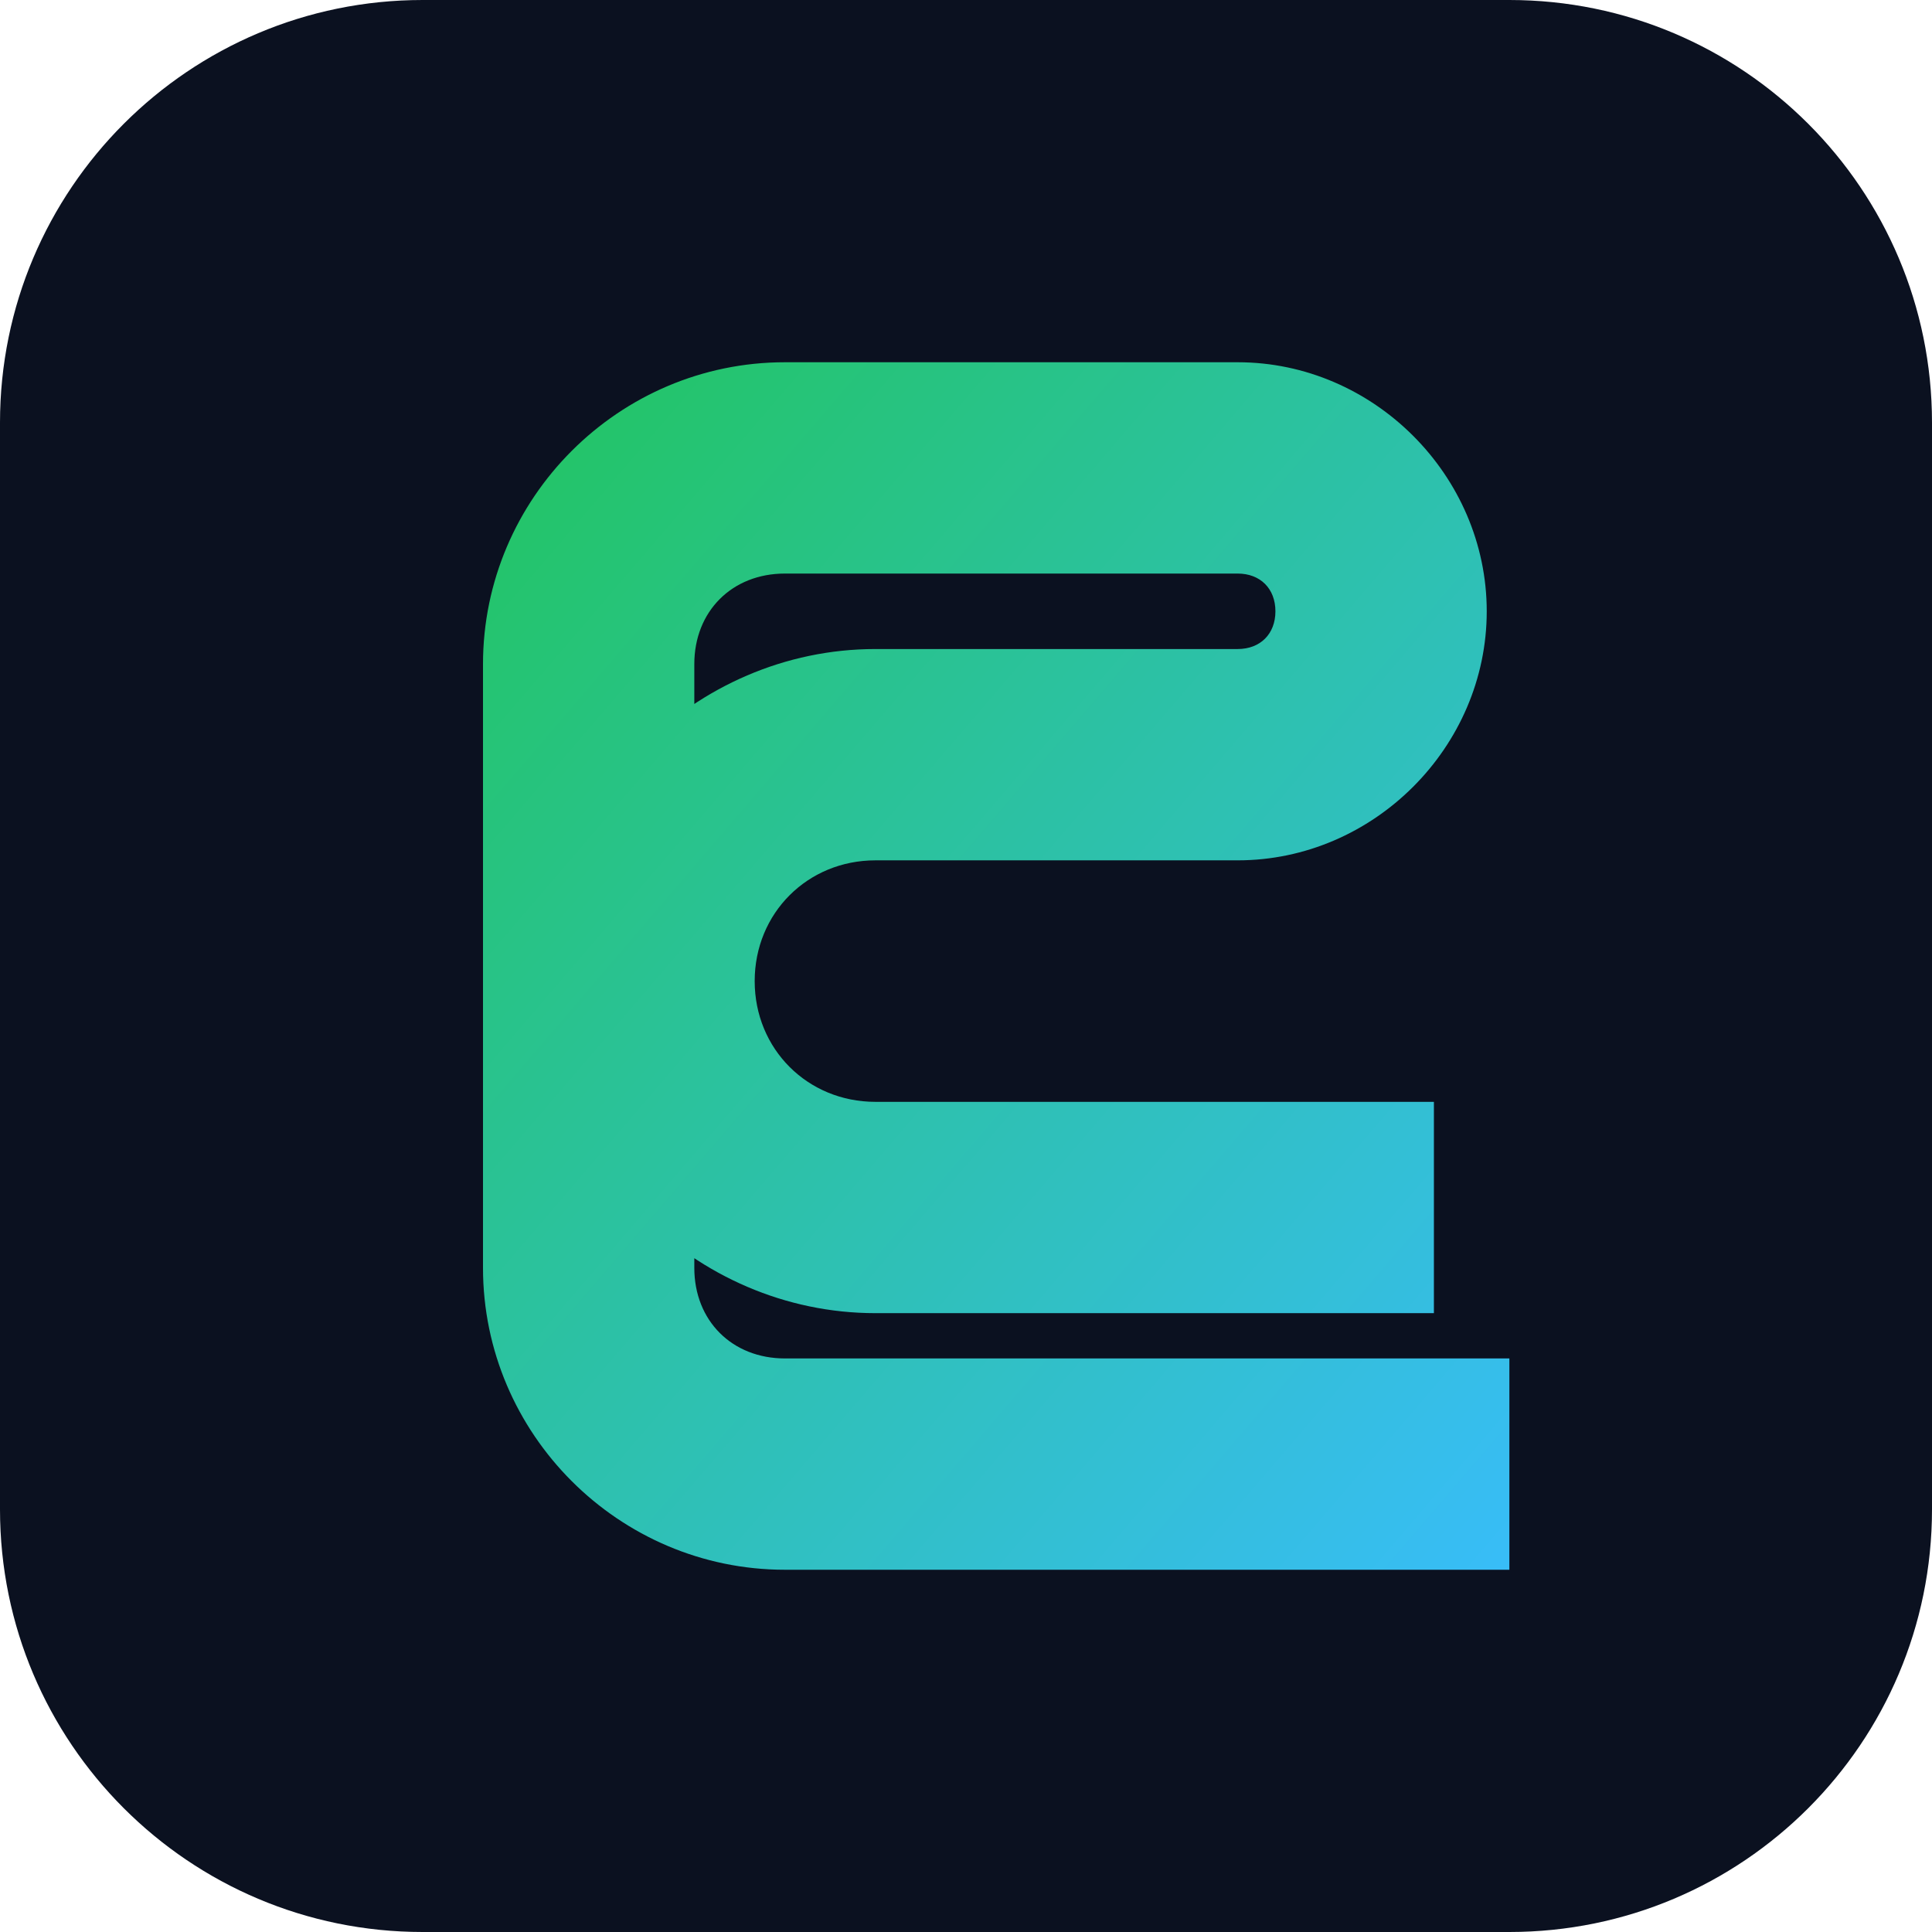
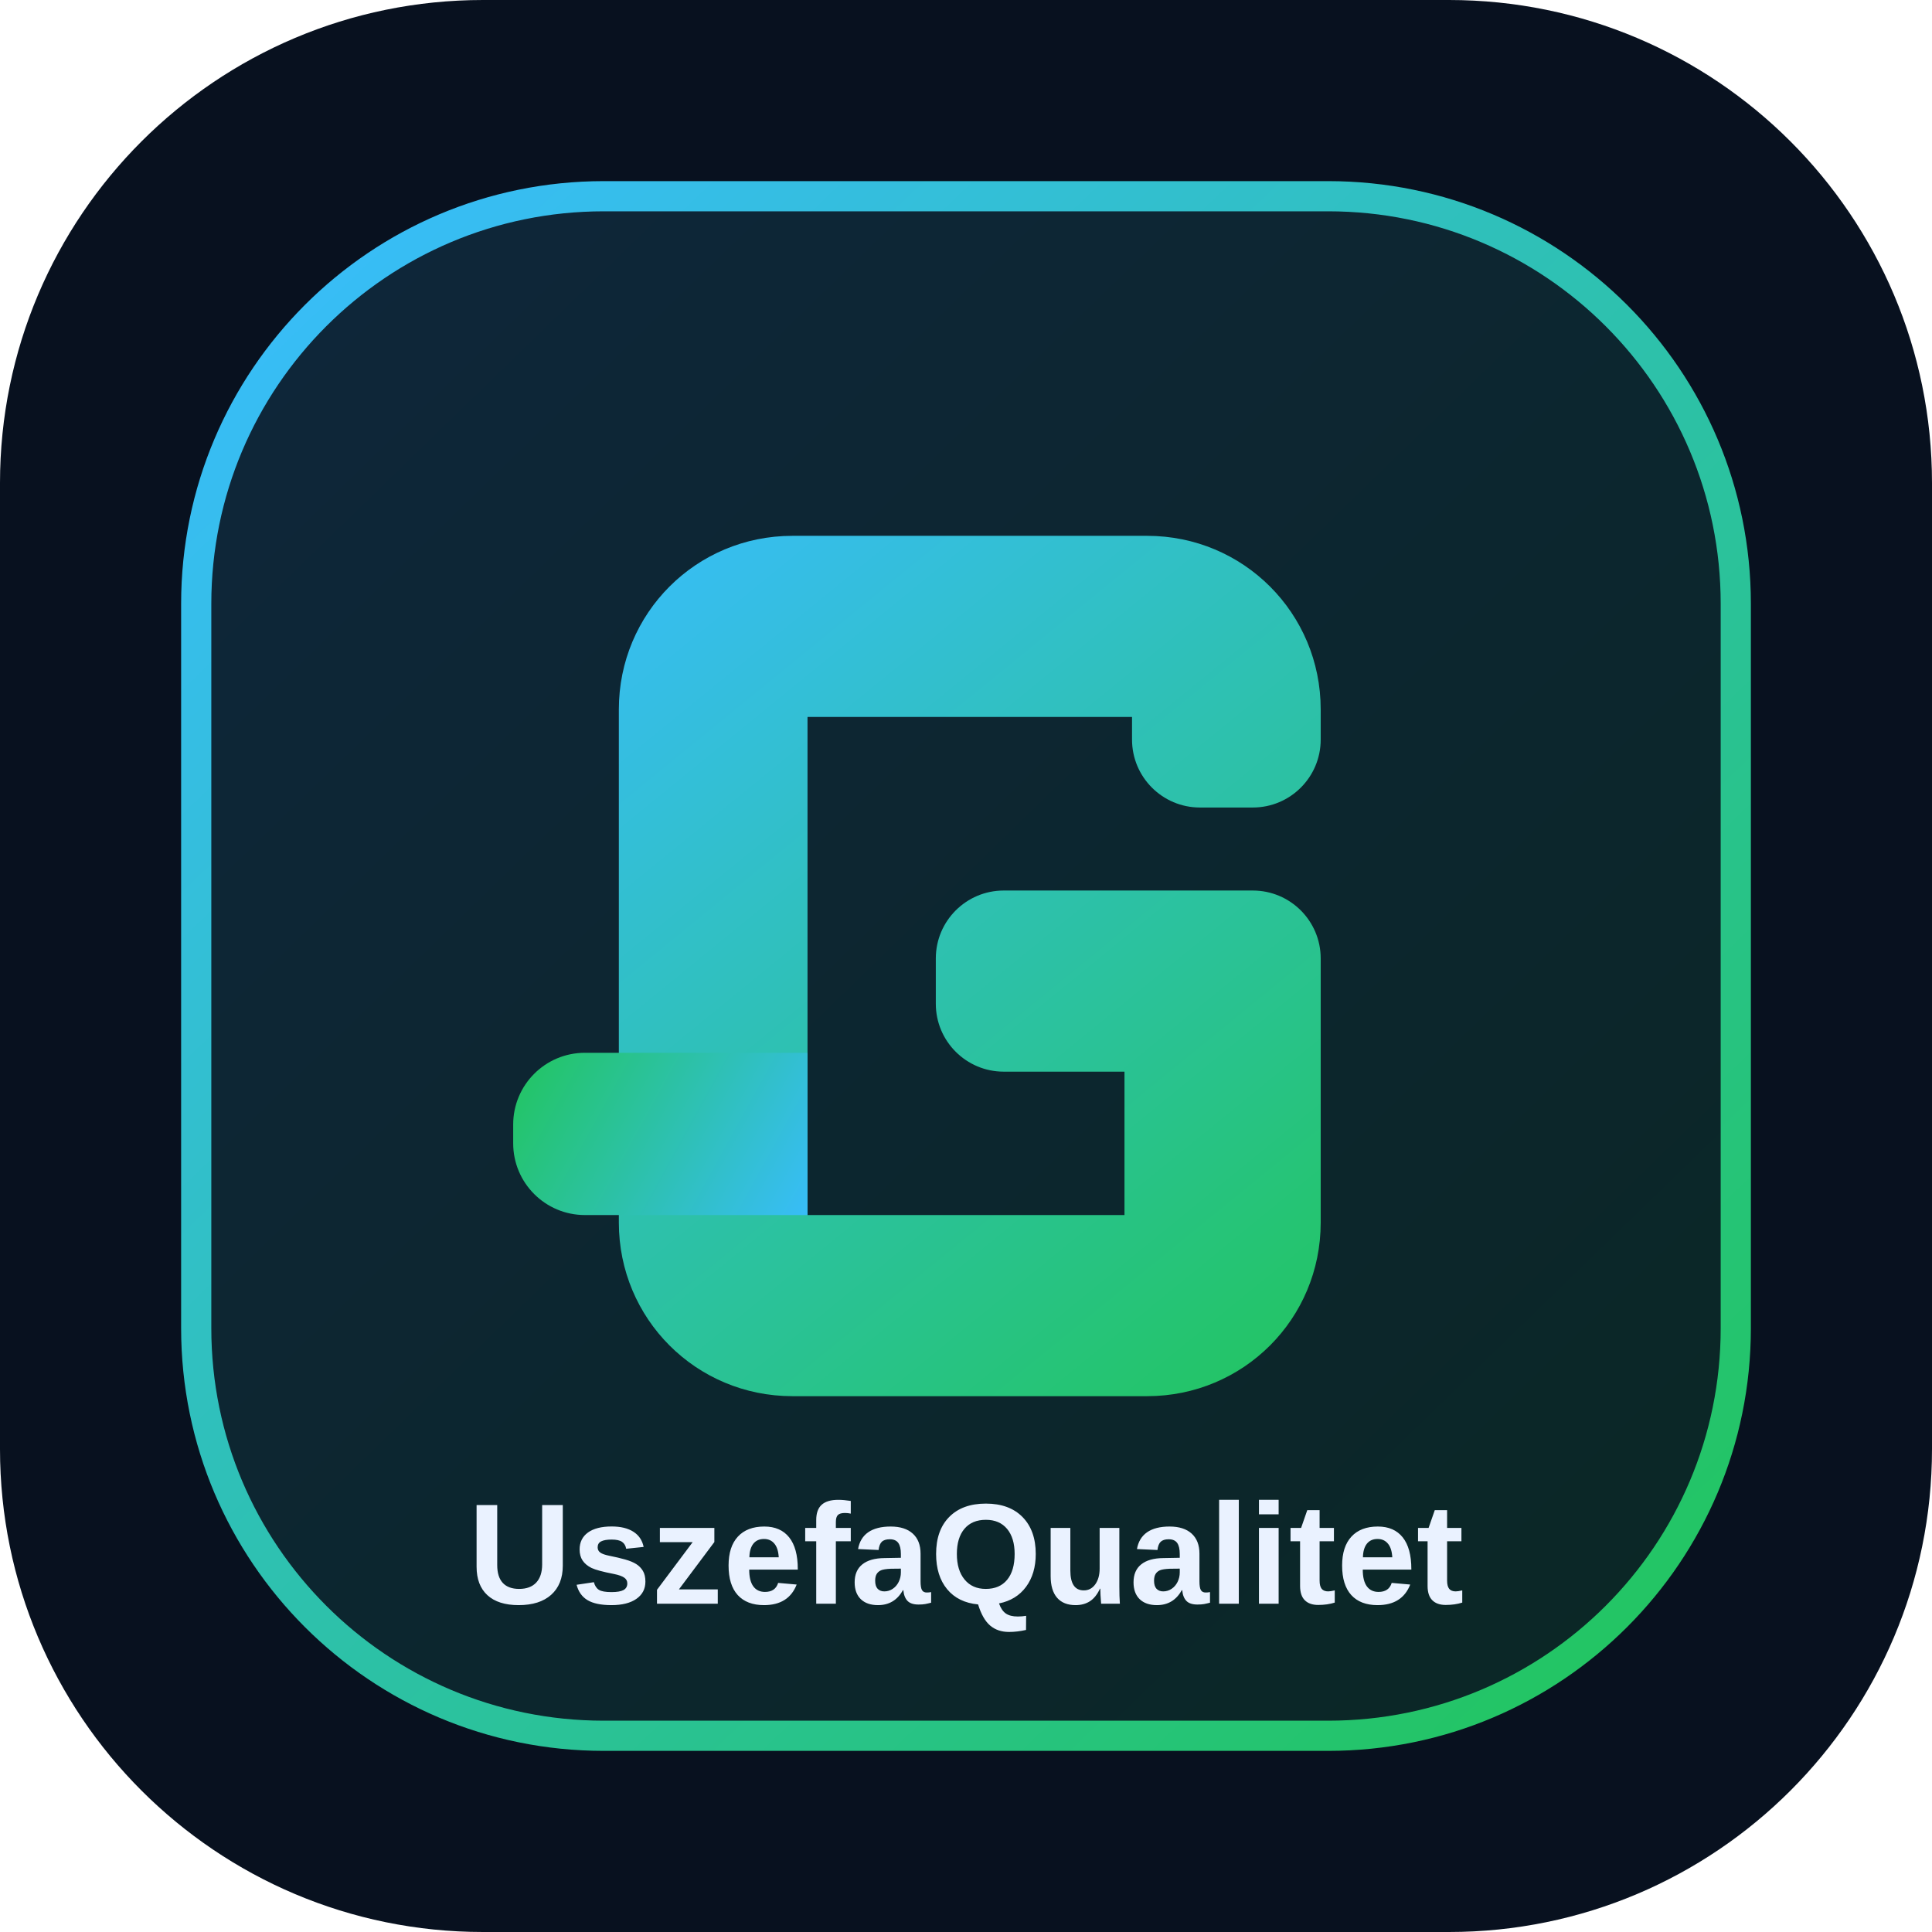
- <svg xmlns="http://www.w3.org/2000/svg" viewBox="0 0 256 256">
+ <svg xmlns="http://www.w3.org/2000/svg" width="512" height="512" viewBox="0 0 512 512" fill="none">
+   <rect width="512" height="512" rx="128" fill="#08111F" />
+   <rect x="52" y="52" width="408" height="408" rx="108" fill="url(#g1)" fill-opacity="0.12" stroke="url(#g2)" stroke-width="8" />
+   <path d="M164 188C164 162.49 184.49 142 210 142H304C329.51 142 350 162.49 350 188V196C350 205.941 341.941 214 332 214H318C308.059 214 300 205.941 300 196V190H214V322H298V284H266C256.059 284 248 275.941 248 266V254C248 244.059 256.059 236 266 236H332C341.941 236 350 244.059 350 254V324C350 349.51 329.51 370 304 370H210C184.49 370 164 349.51 164 324V188Z" fill="url(#g3)" />
+   <path d="M136 298C136 287.507 144.507 279 155 279H214V322H155C144.507 322 136 313.493 136 303V298Z" fill="url(#g4)" />
+   <text x="256" y="425" text-anchor="middle" fill="#EAF2FF" font-family="Arial, sans-serif" font-size="38" font-weight="700">UszefaQualitet</text>
  <defs>
-     <linearGradient id="g" x1="0" x2="1" y1="0" y2="1">
-       <stop offset="0%" stop-color="#22c55e" />
-       <stop offset="100%" stop-color="#38bdf8" />
+     <linearGradient id="g1" x1="86" y1="88" x2="420" y2="432" gradientUnits="userSpaceOnUse">
+       <stop stop-color="#38BDF8" />
+       <stop offset="1" stop-color="#22C55E" />
+     </linearGradient>
+     <linearGradient id="g2" x1="78" y1="72" x2="440" y2="450" gradientUnits="userSpaceOnUse">
+       <stop stop-color="#38BDF8" />
+       <stop offset="1" stop-color="#22C55E" />
+     </linearGradient>
+     <linearGradient id="g3" x1="164" y1="142" x2="350" y2="370" gradientUnits="userSpaceOnUse">
+       <stop stop-color="#38BDF8" />
+       <stop offset="1" stop-color="#22C55E" />
+     </linearGradient>
+     <linearGradient id="g4" x1="136" y1="279" x2="214" y2="322" gradientUnits="userSpaceOnUse">
+       <stop stop-color="#22C55E" />
+       <stop offset="1" stop-color="#38BDF8" />
    </linearGradient>
  </defs>
-   <rect width="256" height="256" rx="56" fill="#0b1120" />
-   <path d="M64 88c0-22 18-40 40-40h60c18 0 33 15 33 33s-15 33-33 33h-48c-9 0-16 7-16 16s7 16 16 16h74v28h-74c-24 0-44-20-44-44s20-44 44-44h48c3 0 5-2 5-5s-2-5-5-5h-60c-7 0-12 5-12 12v80c0 7 5 12 12 12h96v28h-96c-22 0-40-18-40-40V88z" fill="url(#g)" />
</svg>
